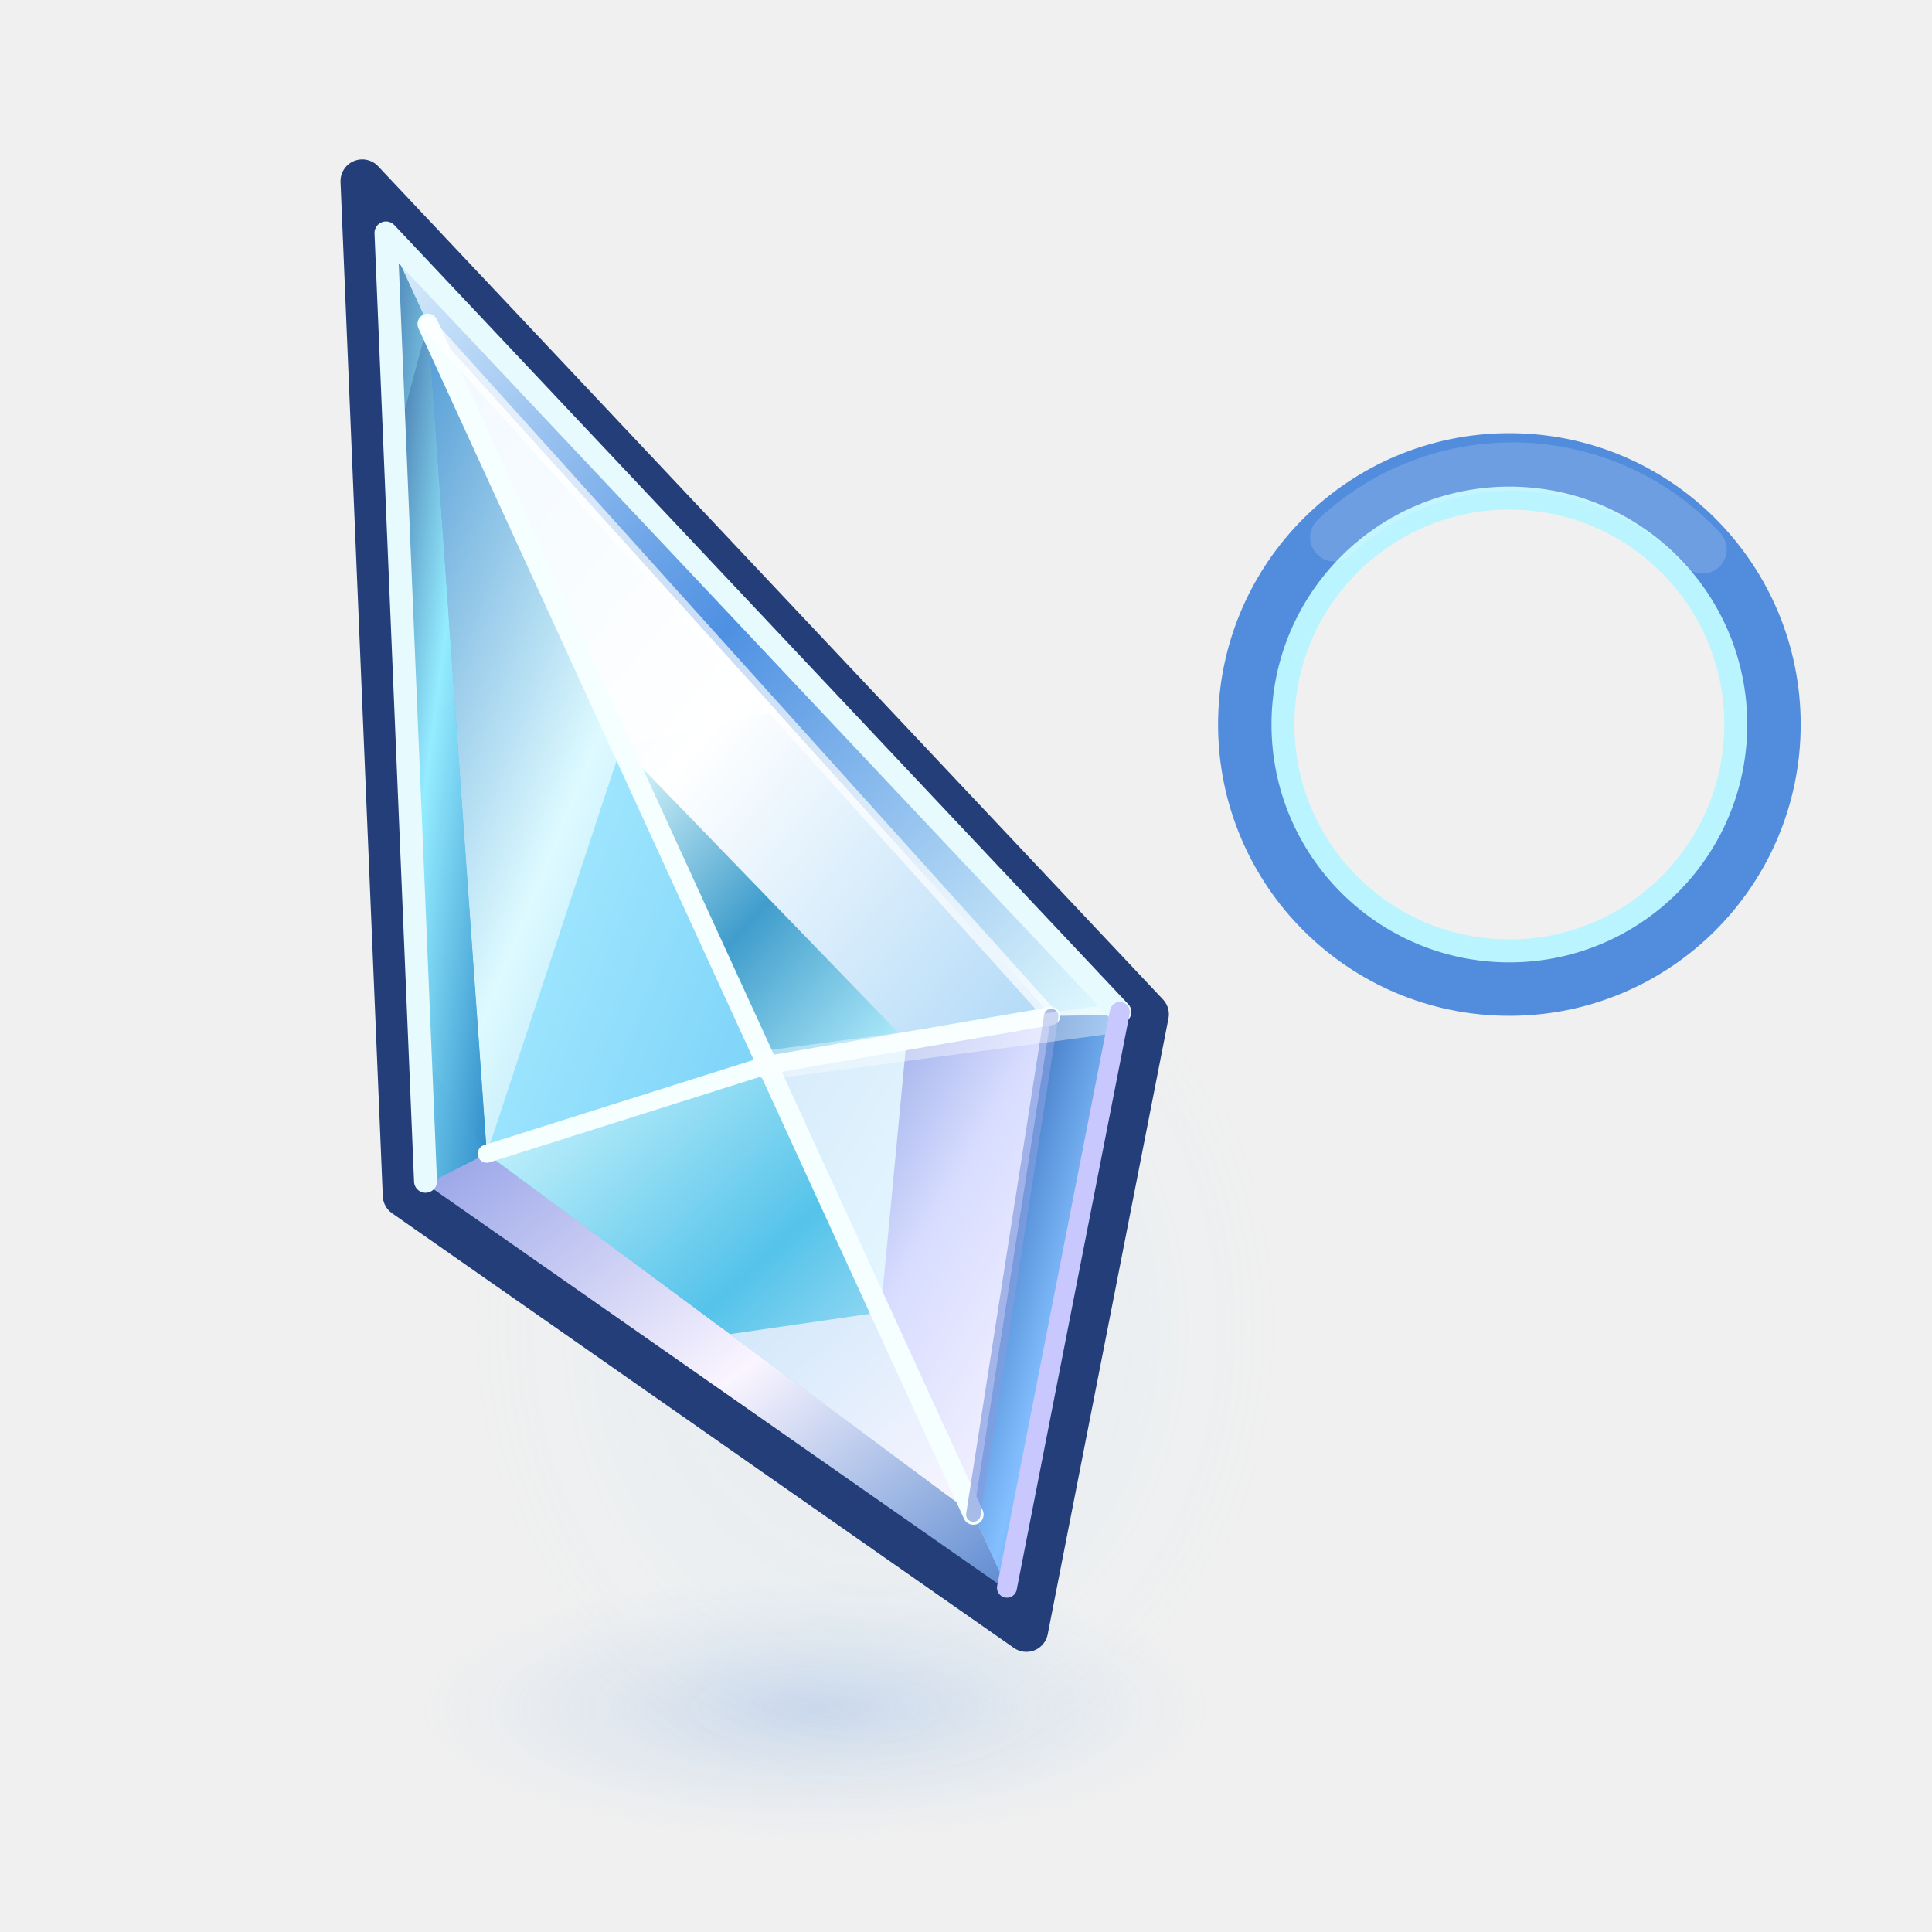
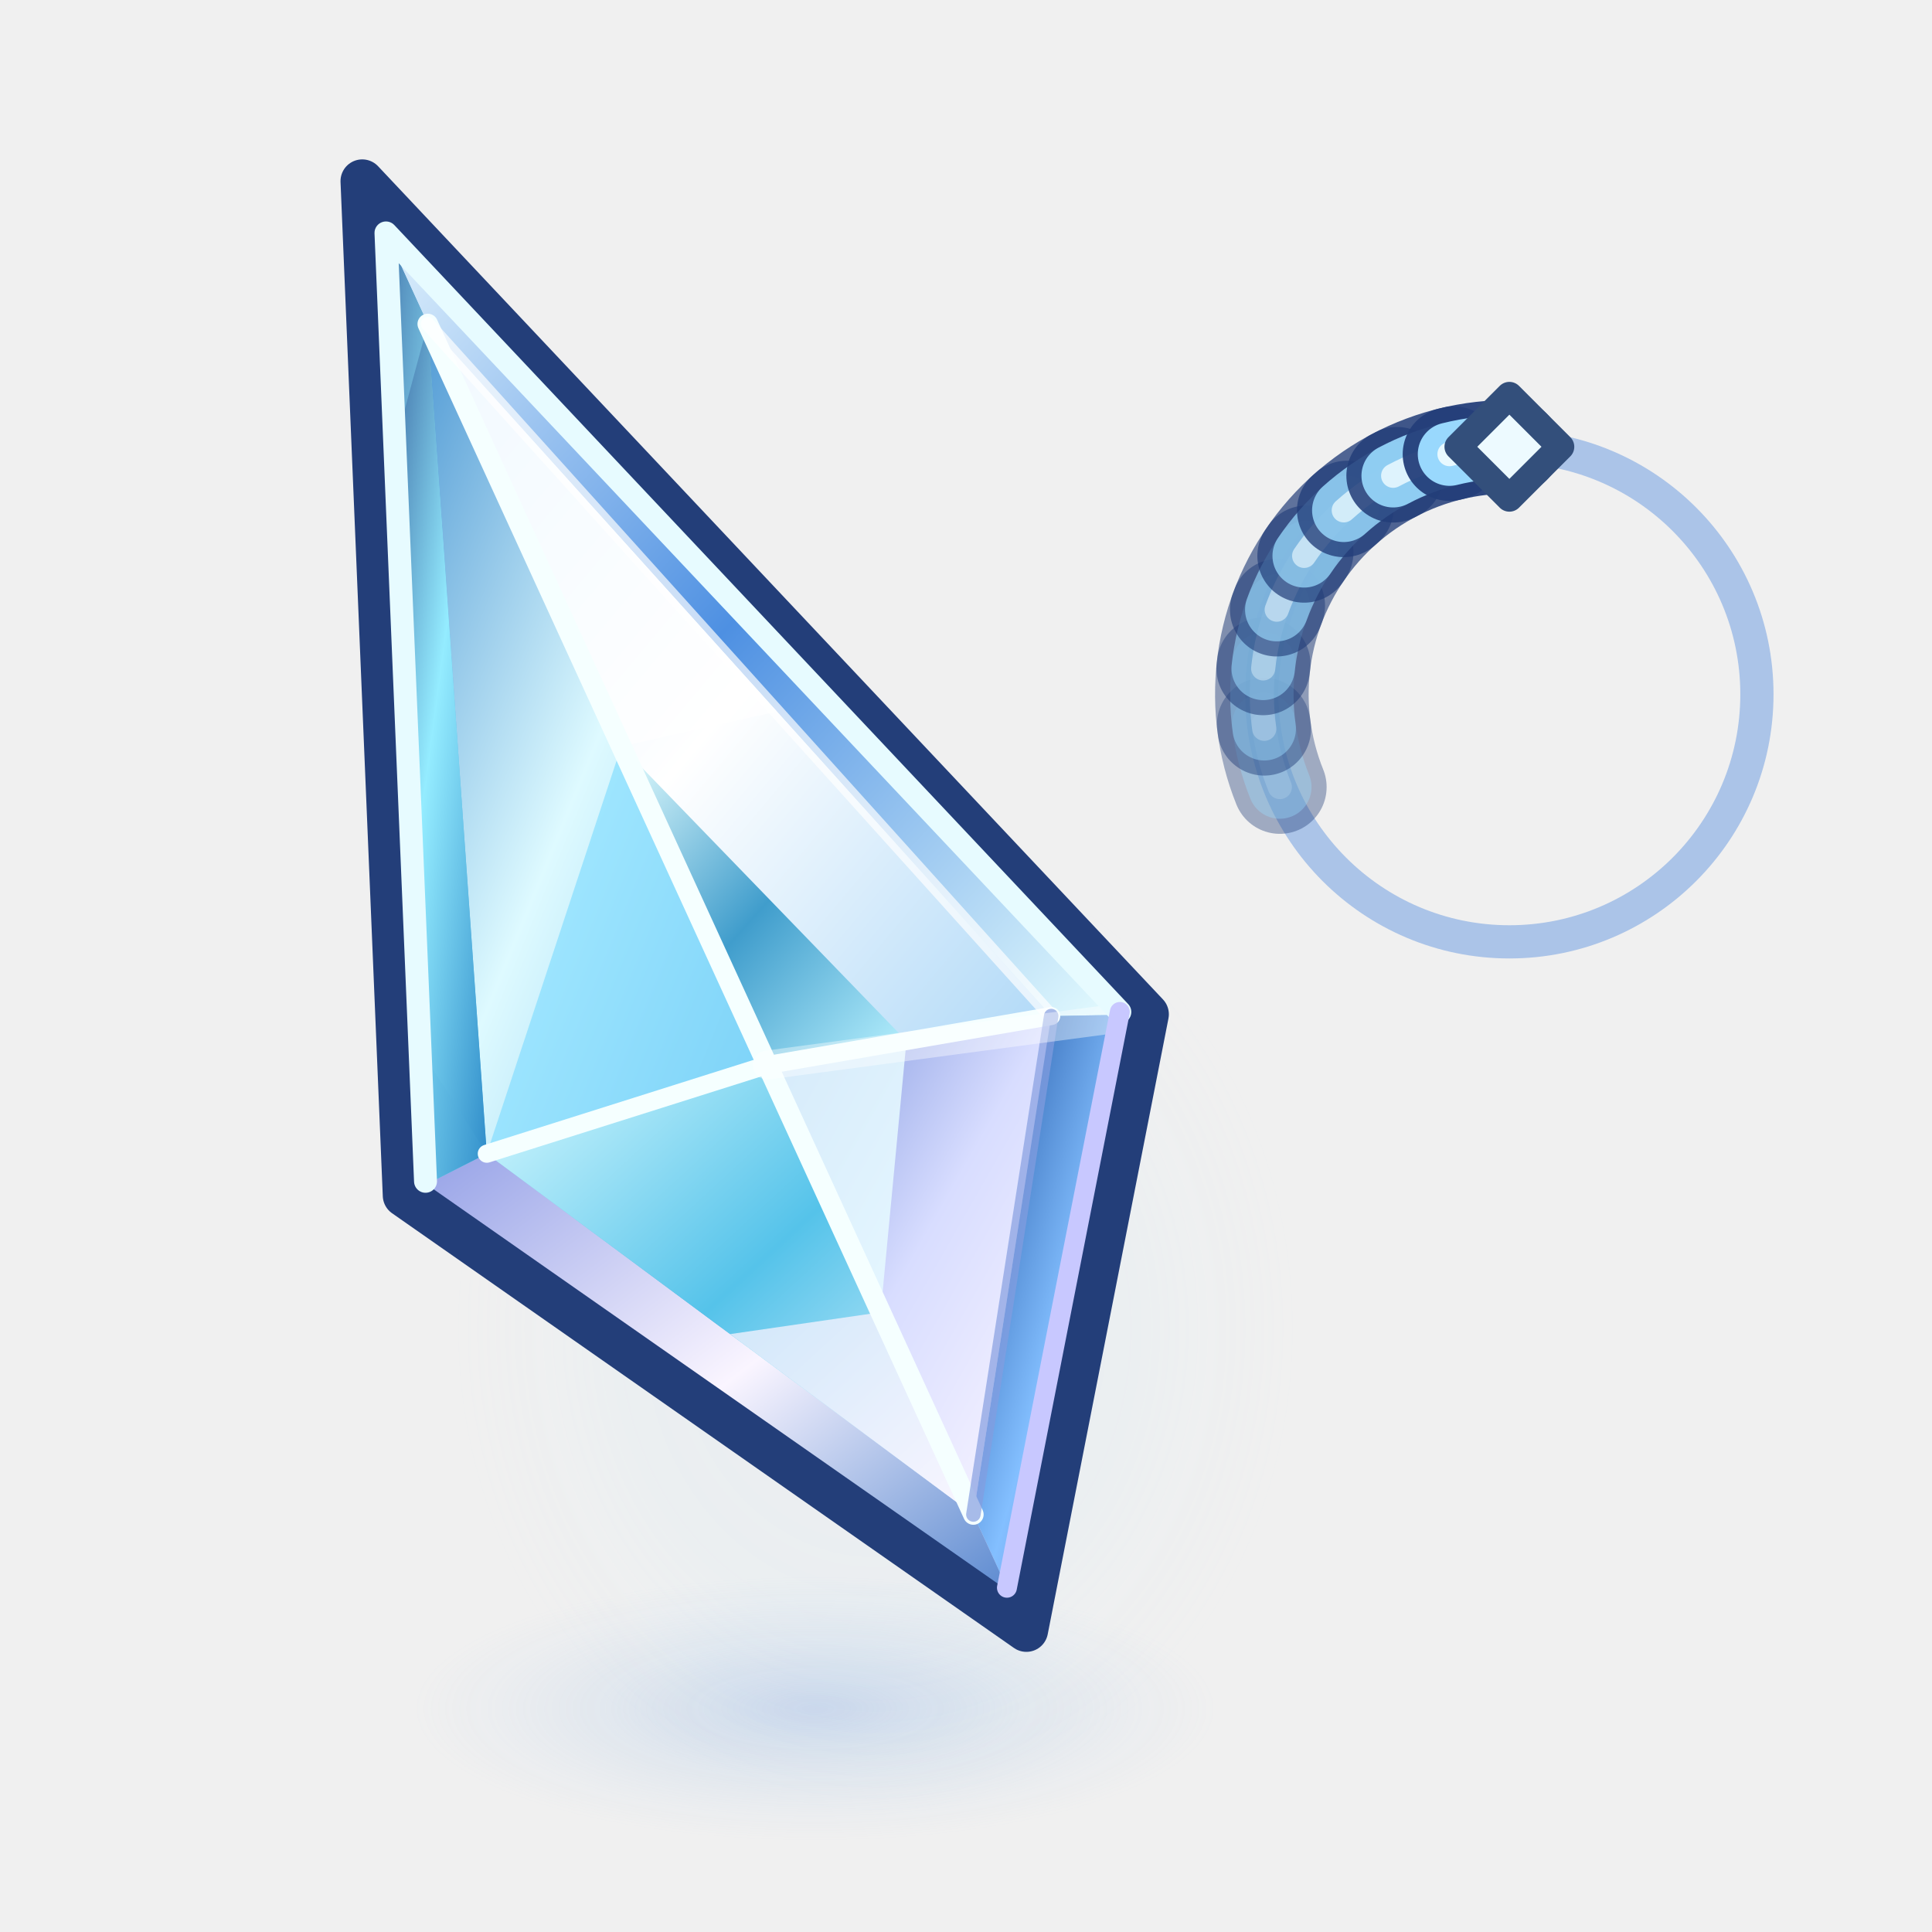
<svg xmlns="http://www.w3.org/2000/svg" width="32" height="32" viewBox="0 0 32 32">
  <defs>
    <linearGradient id="body" x1="0" y1="0" x2="1" y2="1">
      <stop stop-color="#e9f8ff" />
      <stop offset=".55" stop-color="#a1d8fa" />
      <stop offset="1" stop-color="#d8dcff" />
    </linearGradient>
    <linearGradient id="crown" x1="0" y1="0" x2=".8" y2="1">
      <stop stop-color="#b9d7ff" />
      <stop offset=".40" stop-color="#f9ffff" />
      <stop offset=".70" stop-color="#eafaff" />
      <stop offset="1" stop-color="#7dcef2" />
    </linearGradient>
    <linearGradient id="left" x1="0" y1="0" x2="1" y2=".5">
      <stop stop-color="#3265a6" />
      <stop offset=".32" stop-color="#4ea8dc" />
      <stop offset=".78" stop-color="#bbf3ff" />
      <stop offset="1" stop-color="#e9ffff" />
    </linearGradient>
    <linearGradient id="right" x1="0" y1="0" x2=".7" y2="1">
      <stop stop-color="#72b6f0" />
      <stop offset=".36" stop-color="#5486cb" />
      <stop offset=".7" stop-color="#d4e9ff" />
      <stop offset="1" stop-color="#f5edff" />
    </linearGradient>
    <linearGradient id="foot" x1="0" y1="0" x2="1" y2="1">
      <stop stop-color="#b1f3ff" />
      <stop offset=".48" stop-color="#51a8d9" />
      <stop offset=".52" stop-color="#d8f9ff" />
      <stop offset="1" stop-color="#b4b5ee" />
    </linearGradient>
    <linearGradient id="violet" x1="0" y1="0" x2="1" y2="1">
      <stop stop-color="#cbf3ff" />
      <stop offset=".5" stop-color="#8e91e4" />
      <stop offset="1" stop-color="#d8d0ff" />
    </linearGradient>
    <linearGradient id="inner" x1="0" y1="0" x2="1" y2="0">
      <stop stop-color="#345ca6" stop-opacity=".7" />
      <stop offset=".5" stop-color="#e0faff" stop-opacity=".25" />
      <stop offset="1" stop-color="#fbffff" stop-opacity=".8" />
    </linearGradient>
    <linearGradient id="refract" x1="0" y1="0" x2="1" y2="1">
      <stop stop-color="#f3ffff" />
      <stop offset=".46" stop-color="#c2e9ff" stop-opacity=".7" />
      <stop offset="1" stop-color="#bdbaf4" stop-opacity=".4" />
    </linearGradient>
    <linearGradient id="text" x1="0" y1="0" x2="1" y2="0">
      <stop stop-color="#76b6e7" />
      <stop offset=".48" stop-color="#f4ffff" />
      <stop offset="1" stop-color="#a6bcff" />
    </linearGradient>
    <radialGradient id="shadow">
      <stop stop-color="#578cdb" stop-opacity=".25" />
      <stop offset=".55" stop-color="#6ca4e2" stop-opacity=".10" />
      <stop offset="1" stop-color="#8db5ed" stop-opacity="0" />
    </radialGradient>
    <radialGradient id="halo">
      <stop stop-color="#bec7ff" stop-opacity=".10" />
      <stop offset=".6" stop-color="#a7dfff" stop-opacity=".07" />
      <stop offset="1" stop-color="#d4edff" stop-opacity="0" />
    </radialGradient>
    <linearGradient id="edgeIce" x1="0" y1="0" x2="1" y2="1">
      <stop offset="0.0" stop-color="#edfaff" />
      <stop offset="0.5" stop-color="#4e90e2" />
      <stop offset="1.0" stop-color="#e9ffff" />
    </linearGradient>
    <linearGradient id="edgeIndigo" x1="0" y1="0" x2="1" y2="1">
      <stop offset="0.0" stop-color="#174b9b" />
      <stop offset="0.5" stop-color="#83bfff" />
      <stop offset="1.0" stop-color="#6668c6" />
    </linearGradient>
    <linearGradient id="edgeLilac" x1="0" y1="0" x2="1" y2="1">
      <stop offset="0.0" stop-color="#929fe6" />
      <stop offset="0.5" stop-color="#faf5ff" />
      <stop offset="1.0" stop-color="#477cca" />
    </linearGradient>
    <linearGradient id="edgeBlue" x1="0" y1="0" x2="1" y2="1">
      <stop offset="0.0" stop-color="#2d5494" />
      <stop offset="0.5" stop-color="#94ecff" />
      <stop offset="1.0" stop-color="#318eca" />
    </linearGradient>
    <linearGradient id="tableLight" x1="0" y1="0" x2="1" y2="1">
      <stop offset="0.0" stop-color="#d0eaff" />
      <stop offset="0.5" stop-color="#ffffff" />
      <stop offset="1.0" stop-color="#acd7f7" />
    </linearGradient>
    <linearGradient id="tableBlue" x1="0" y1="0" x2="1" y2="1">
      <stop offset="0.0" stop-color="#529bd5" />
      <stop offset="0.5" stop-color="#defaff" />
      <stop offset="1.0" stop-color="#83c7ed" />
    </linearGradient>
    <linearGradient id="tableIce" x1="0" y1="0" x2="1" y2="1">
      <stop offset="0.0" stop-color="#d8faff" />
      <stop offset="0.5" stop-color="#55c3ea" />
      <stop offset="1.0" stop-color="#f1faff" />
    </linearGradient>
    <linearGradient id="tableLilac" x1="0" y1="0" x2="1" y2="1">
      <stop offset="0.0" stop-color="#718bd9" />
      <stop offset="0.5" stop-color="#d8ddff" />
      <stop offset="1.0" stop-color="#fcf7ff" />
    </linearGradient>
    <linearGradient id="reflectedBlue" x1="0" y1="0" x2="1" y2="1">
      <stop offset="0.0" stop-color="#e8ffff" />
      <stop offset="0.5" stop-color="#409dcc" />
      <stop offset="1.0" stop-color="#bbf3ff" />
    </linearGradient>
  </defs>
  <ellipse cx="13.5" cy="28.3" rx="6.7" ry="2.2" fill="url(#shadow)" stroke="none" stroke-width="0" stroke-linejoin="round" stroke-linecap="round" />
  <ellipse cx="14.5" cy="22" rx="7" ry="8" fill="url(#halo)" stroke="none" stroke-width="0" stroke-linejoin="round" stroke-linecap="round" />
  <polygon points="6,3 19,16.8 17,27 6.7,19.8" fill="url(#body)" stroke="none" stroke-width="0.7" stroke-linejoin="round" stroke-linecap="round" />
  <polygon points="6,3 19,16.8 12.71,17.64" fill="url(#crown)" stroke="none" stroke-width="0.7" stroke-linejoin="round" stroke-linecap="round" />
  <polygon points="19,16.8 17,27 12.71,17.64" fill="url(#right)" stroke="none" stroke-width="0.7" stroke-linejoin="round" stroke-linecap="round" />
  <polygon points="17,27 6.7,19.8 12.71,17.64" fill="url(#foot)" stroke="none" stroke-width="0.7" stroke-linejoin="round" stroke-linecap="round" />
  <polygon points="6.7,19.8 6,3 12.71,17.64" fill="url(#left)" stroke="none" stroke-width="0.7" stroke-linejoin="round" stroke-linecap="round" />
  <polygon points="6,3 19,16.8 17.411,16.829 7.085,5.366" fill="url(#edgeIce)" stroke="none" stroke-width="0.7" stroke-linejoin="round" stroke-linecap="round" />
  <polygon points="19,16.8 17,27 16.122,25.085 17.411,16.829" fill="url(#edgeIndigo)" stroke="none" stroke-width="0.7" stroke-linejoin="round" stroke-linecap="round" />
  <polygon points="17,27 6.7,19.8 8.063,19.109 16.122,25.085" fill="url(#edgeLilac)" stroke="none" stroke-width="0.7" stroke-linejoin="round" stroke-linecap="round" />
  <polygon points="6.7,19.8 6,3 7.085,5.366 8.063,19.109" fill="url(#edgeBlue)" stroke="none" stroke-width="0.7" stroke-linejoin="round" stroke-linecap="round" />
  <polygon points="7.085,5.366 17.411,16.829 12.71,17.64" fill="url(#tableLight)" stroke="none" stroke-width="0.7" stroke-linejoin="round" stroke-linecap="round" />
  <polygon points="7.085,5.366 12.71,17.64 8.063,19.109" fill="url(#tableBlue)" stroke="none" stroke-width="0.7" stroke-linejoin="round" stroke-linecap="round" />
  <polygon points="8.063,19.109 12.71,17.64 16.122,25.085" fill="url(#tableIce)" stroke="none" stroke-width="0.7" stroke-linejoin="round" stroke-linecap="round" />
  <polygon points="17.411,16.829 16.122,25.085 12.71,17.64" fill="url(#tableLilac)" stroke="none" stroke-width="0.7" stroke-linejoin="round" stroke-linecap="round" />
  <polygon points="7.085,5.366 10.291,12.362 12.867,11.785" fill="#ffffff" fill-opacity="0.69" stroke="none" stroke-width="0.7" stroke-linejoin="round" stroke-linecap="round" />
  <polygon points="10.291,12.362 15.014,17.242 12.71,17.64" fill="url(#reflectedBlue)" stroke="none" stroke-width="0.7" stroke-linejoin="round" stroke-linecap="round" />
  <polygon points="8.063,19.109 10.291,12.362 12.71,17.64" fill="#72d9ff" fill-opacity="0.569" stroke="none" stroke-width="0.7" stroke-linejoin="round" stroke-linecap="round" />
  <polygon points="12.71,17.64 15.014,17.242 14.587,21.735" fill="#e6faff" fill-opacity="0.851" stroke="none" stroke-width="0.7" stroke-linejoin="round" stroke-linecap="round" />
  <polygon points="16.122,25.085 14.587,21.735 12.093,22.097" fill="#fcf4ff" fill-opacity="0.729" stroke="none" stroke-width="0.7" stroke-linejoin="round" stroke-linecap="round" />
  <polygon points="6.231,8.544 6.574,16.776 8.063,19.109 7.085,5.366" fill="url(#edgeBlue)" stroke="none" stroke-width="0.7" stroke-linejoin="round" stroke-linecap="round" />
  <polyline points="7.085,5.366 12.71,17.64 16.122,25.085" fill="none" stroke="#f5ffff" stroke-width="0.34" stroke-linejoin="round" stroke-linecap="round" />
  <polyline points="8.063,19.109 12.71,17.64 17.411,16.829" fill="none" stroke="#f5ffff" stroke-width="0.3" stroke-linejoin="round" stroke-linecap="round" />
  <polyline points="7.085,5.366 17.411,16.829" fill="none" stroke="#ffffff" stroke-opacity="0.69" stroke-width="0.23" stroke-linejoin="round" stroke-linecap="round" />
  <polyline points="17.411,16.829 16.122,25.085" fill="none" stroke="#849cdf" stroke-opacity="0.69" stroke-width="0.24" stroke-linejoin="round" stroke-linecap="round" />
  <defs>
    <linearGradient id="sweep25" gradientUnits="userSpaceOnUse" x1="3.25" y1="-3.0" x2="8.75" y2="9.0">
      <stop stop-color="#fff" stop-opacity="0" />
      <stop offset=".3" stop-color="#def9ff" stop-opacity="0.0" />
      <stop offset=".5" stop-color="#fff" stop-opacity="0.0" />
      <stop offset=".7" stop-color="#e7f5ff" stop-opacity="0.0" />
      <stop offset="1" stop-color="#fff" stop-opacity="0" />
    </linearGradient>
  </defs>
  <polygon points="6,3 19,16.8 17,27 6.7,19.8" fill="url(#sweep25)" />
  <polygon points="6,3 19,16.8 12.71,17.64" fill="#ffffff" fill-opacity="0" stroke="none" stroke-width="0.7" stroke-linejoin="round" stroke-linecap="round" />
  <polyline points="12.71,17.64 19,16.8" fill="none" stroke="#ffffff" stroke-opacity="0.392" stroke-width="0.48" stroke-linejoin="round" stroke-linecap="round" />
  <polyline points="6,3 19,16.8 17,27 6.7,19.8 6,3" fill="none" stroke="#233e79" stroke-width="0.72" stroke-linejoin="round" stroke-linecap="round" />
  <polyline points="7.048,19.566 6.393,3.858 18.548,16.761" fill="none" stroke="#e7fbff" stroke-width="0.38" stroke-linejoin="round" stroke-linecap="round" />
  <polyline points="18.548,16.761 16.678,26.298" fill="none" stroke="#c8c8ff" stroke-width="0.33" stroke-linejoin="round" stroke-linecap="round" />
-   <ellipse cx="25" cy="12" rx="4.3" ry="4.3" fill="none" stroke="#528cdd" stroke-width="1.05" stroke-linejoin="round" stroke-linecap="round" />
-   <ellipse cx="25" cy="12" rx="3.75" ry="3.75" fill="none" stroke="#baf4ff" stroke-width="0.38" stroke-linejoin="round" stroke-linecap="round" />
-   <path d="M 22.1 8.9 A 4.3 4.3 0 0 1 28.2 9.1" fill="none" stroke="#ffffff" stroke-opacity="0.157" stroke-width="0.8" stroke-linejoin="round" stroke-linecap="round" />
+   <ellipse cx="25" cy="11.5" rx="4.1" ry="4.1" fill="none" stroke="#528cdd" stroke-opacity="0.439" stroke-width="0.55" stroke-linejoin="round" stroke-linecap="round" />
+   <path d="M 21.198 13.036 A 4.1 4.1 0 0 1 20.931 12" fill="none" stroke="#233e79" stroke-opacity="0.392" stroke-width="1.55" stroke-linejoin="round" stroke-linecap="round" />
+   <path d="M 21.198 13.036 A 4.1 4.1 0 0 1 20.931 12" fill="none" stroke="#9bdcff" stroke-opacity="0.372" stroke-width="1.05" stroke-linejoin="round" stroke-linecap="round" />
+   <path d="M 21.198 13.036 A 4.1 4.1 0 0 1 20.931 12" fill="none" stroke="#edfaff" stroke-opacity="0.176" stroke-width="0.4" stroke-linejoin="round" stroke-linecap="round" />
+   <path d="M 20.94 12.071 A 4.1 4.1 0 0 1 20.931 11" fill="none" stroke="#233e79" stroke-opacity="0.471" stroke-width="1.55" stroke-linejoin="round" stroke-linecap="round" />
+   <path d="M 20.94 12.071 A 4.1 4.1 0 0 1 20.931 11" fill="none" stroke="#9bdcff" stroke-opacity="0.459" stroke-width="1.05" stroke-linejoin="round" stroke-linecap="round" />
+   <path d="M 20.94 12.071 A 4.1 4.1 0 0 1 20.931 11" fill="none" stroke="#edfaff" stroke-opacity="0.286" stroke-width="0.4" stroke-linejoin="round" stroke-linecap="round" />
+   <path d="M 20.922 11.071 A 4.1 4.1 0 0 1 21.172 10.031" fill="none" stroke="#233e79" stroke-opacity="0.549" stroke-width="1.55" stroke-linejoin="round" stroke-linecap="round" />
+   <path d="M 20.922 11.071 A 4.1 4.1 0 0 1 21.172 10.031" fill="none" stroke="#9bdcff" stroke-opacity="0.545" stroke-width="1.05" stroke-linejoin="round" stroke-linecap="round" />
+   <path d="M 20.922 11.071 A 4.1 4.1 0 0 1 21.172 10.031" fill="none" stroke="#edfaff" stroke-opacity="0.396" stroke-width="0.4" stroke-linejoin="round" stroke-linecap="round" />
+   <path d="M 21.147 10.098 A 4.1 4.1 0 0 1 21.642 9.148" fill="none" stroke="#233e79" stroke-opacity="0.627" stroke-width="1.55" stroke-linejoin="round" stroke-linecap="round" />
+   <path d="M 21.147 10.098 A 4.1 4.1 0 0 1 21.642 9.148" fill="none" stroke="#9bdcff" stroke-opacity="0.631" stroke-width="1.05" stroke-linejoin="round" stroke-linecap="round" />
+   <path d="M 21.147 10.098 A 4.1 4.1 0 0 1 21.642 9.148" fill="none" stroke="#edfaff" stroke-opacity="0.506" stroke-width="0.4" stroke-linejoin="round" stroke-linecap="round" />
+   <path d="M 21.601 9.207 A 4.1 4.1 0 0 1 22.31 8.406" fill="none" stroke="#233e79" stroke-opacity="0.706" stroke-width="1.55" stroke-linejoin="round" stroke-linecap="round" />
+   <path d="M 21.601 9.207 A 4.1 4.1 0 0 1 22.31 8.406" fill="none" stroke="#9bdcff" stroke-opacity="0.718" stroke-width="1.05" stroke-linejoin="round" stroke-linecap="round" />
+   <path d="M 21.601 9.207 A 4.1 4.1 0 0 1 22.31 8.406" fill="none" stroke="#edfaff" stroke-opacity="0.616" stroke-width="0.4" stroke-linejoin="round" stroke-linecap="round" />
+   <path d="M 22.257 8.453 A 4.1 4.1 0 0 1 23.139 7.847" fill="none" stroke="#233e79" stroke-opacity="0.784" stroke-width="1.55" stroke-linejoin="round" stroke-linecap="round" />
+   <path d="M 22.257 8.453 A 4.1 4.1 0 0 1 23.139 7.847" fill="none" stroke="#9bdcff" stroke-opacity="0.804" stroke-width="1.05" stroke-linejoin="round" stroke-linecap="round" />
+   <path d="M 22.257 8.453 A 4.1 4.1 0 0 1 23.139 7.847" fill="none" stroke="#edfaff" stroke-opacity="0.726" stroke-width="0.4" stroke-linejoin="round" stroke-linecap="round" />
+   <path d="M 23.075 7.88 A 4.1 4.1 0 0 1 24.078 7.505" fill="none" stroke="#233e79" stroke-opacity="0.863" stroke-width="1.55" stroke-linejoin="round" stroke-linecap="round" />
+   <path d="M 23.075 7.88 A 4.1 4.1 0 0 1 24.078 7.505" fill="none" stroke="#9bdcff" stroke-opacity="0.89" stroke-width="1.05" stroke-linejoin="round" stroke-linecap="round" />
+   <path d="M 23.075 7.88 A 4.1 4.1 0 0 1 24.078 7.505" fill="none" stroke="#edfaff" stroke-opacity="0.835" stroke-width="0.4" stroke-linejoin="round" stroke-linecap="round" />
+   <path d="M 24.008 7.522 A 4.1 4.1 0 0 1 25.072 7.401" fill="none" stroke="#233e79" stroke-opacity="0.941" stroke-width="1.55" stroke-linejoin="round" stroke-linecap="round" />
+   <path d="M 24.008 7.522 A 4.1 4.1 0 0 1 25.072 7.401" fill="none" stroke="#9bdcff" stroke-opacity="0.977" stroke-width="1.05" stroke-linejoin="round" stroke-linecap="round" />
+   <path d="M 24.008 7.522 A 4.1 4.1 0 0 1 25.072 7.401" fill="none" stroke="#edfaff" stroke-opacity="0.945" stroke-width="0.4" stroke-linejoin="round" stroke-linecap="round" />
+   <polygon points="25,6.55 25.85,7.4 25,8.25 24.15,7.4" fill="#edfaff" stroke="#334f7b" stroke-width="0.45" stroke-linejoin="round" stroke-linecap="round" />
</svg>
